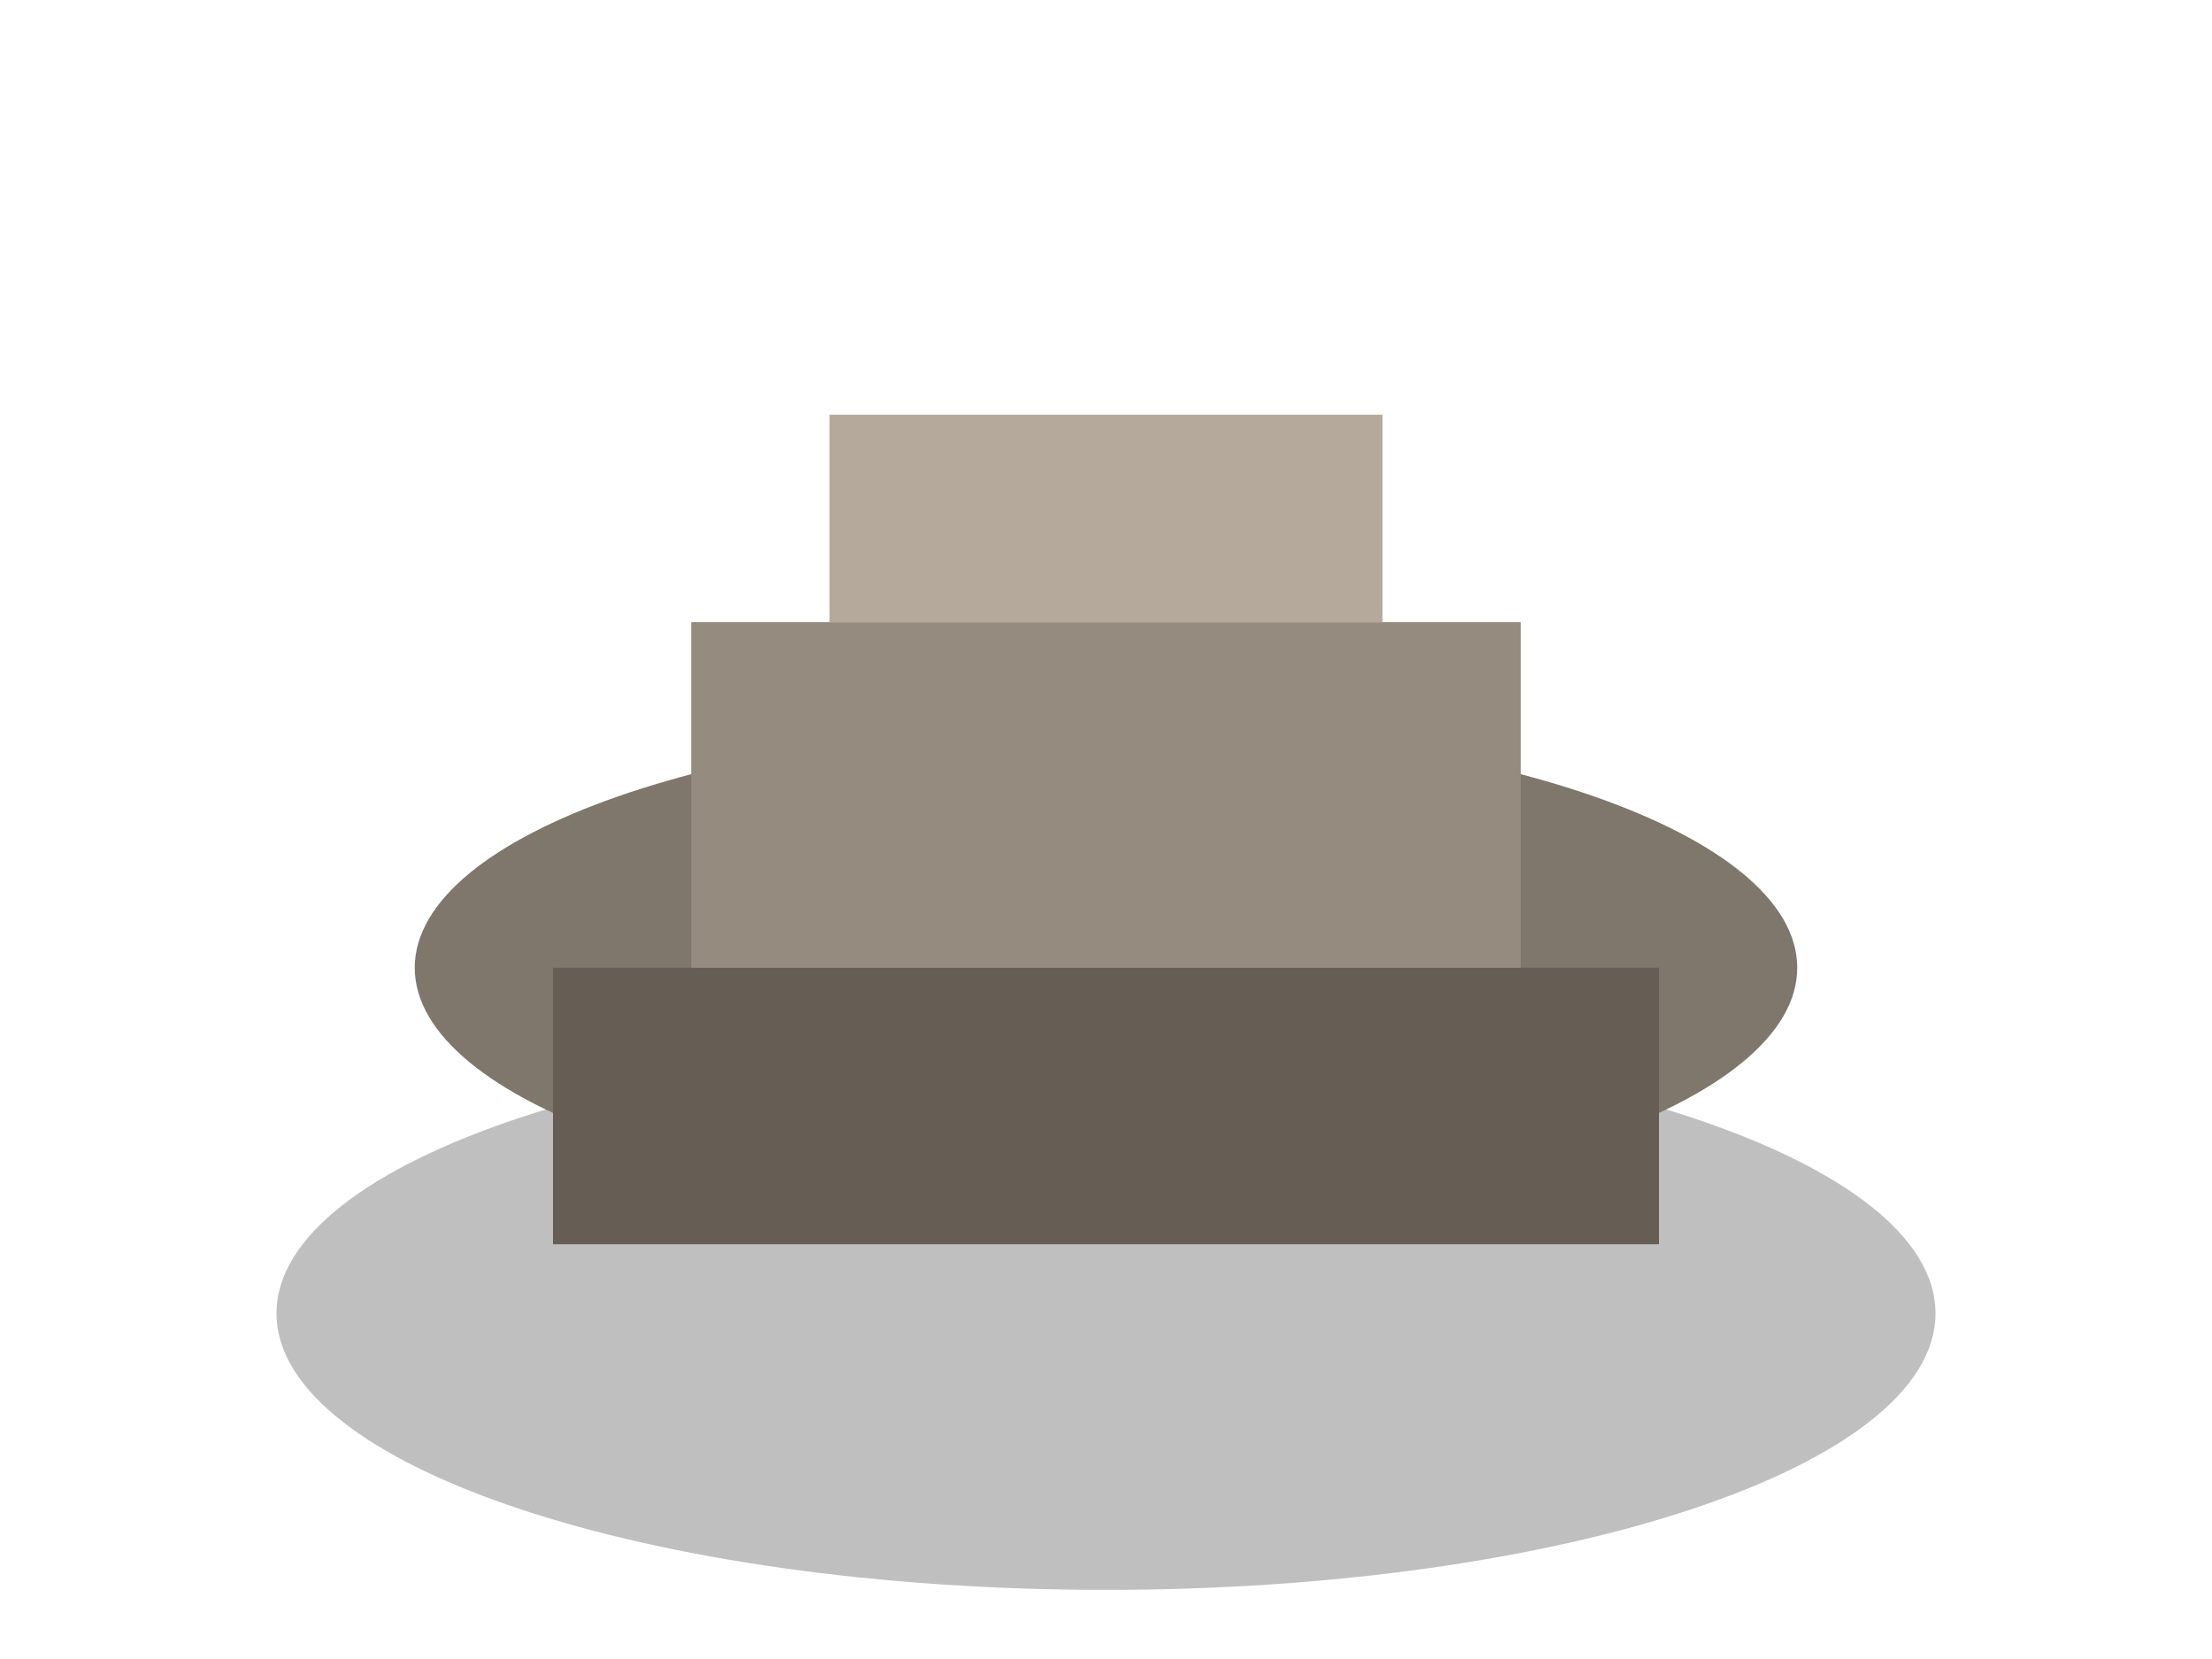
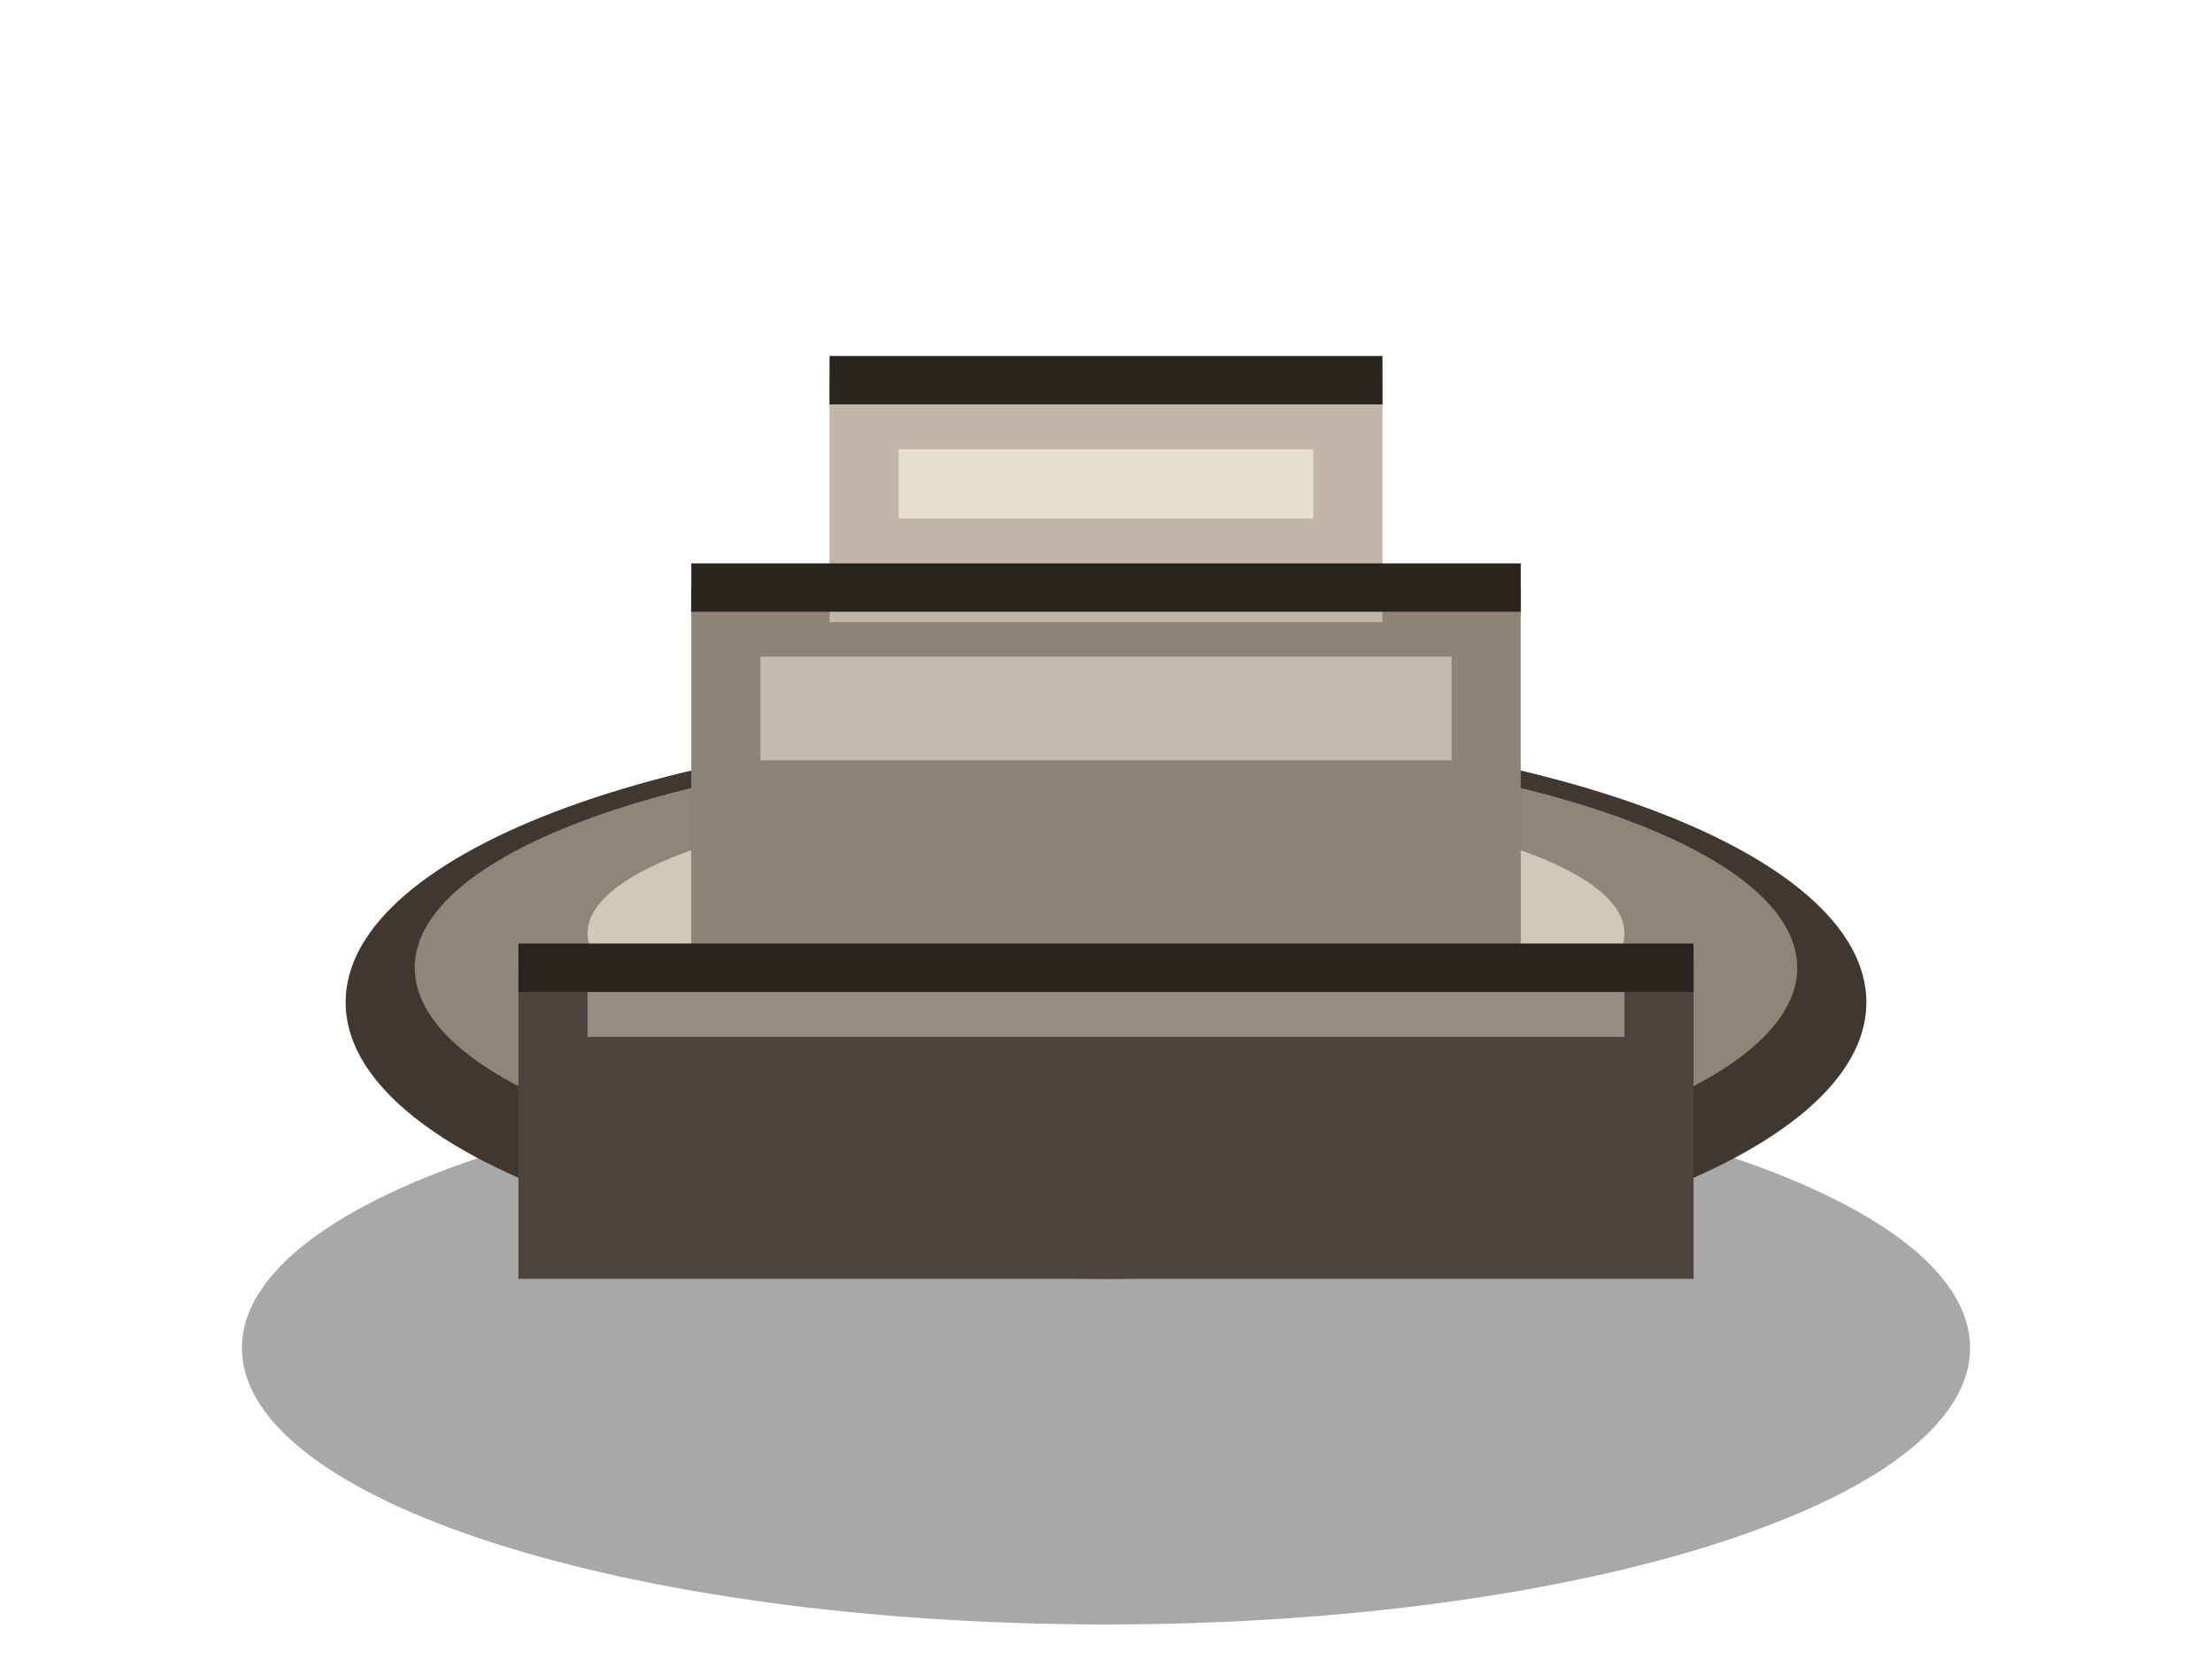
<svg xmlns="http://www.w3.org/2000/svg" width="64" height="48" viewBox="0 0 64 48">
-   <ellipse cx="32" cy="38" rx="24" ry="8" fill="#000000" opacity="0.25" />
-   <ellipse cx="32" cy="28" rx="20" ry="7" fill="#7f776b" />
-   <path d="M16 28h32v8H16z" fill="#665e54" />
-   <path d="M20 18h24v10H20z" fill="#958b7f" />
-   <path d="M24 12h16v6H24z" fill="#b4a99b" />
+   <ellipse cx="32" cy="39" rx="25" ry="8" fill="#000000" opacity="0.34" />
+   <ellipse cx="32" cy="29" rx="22" ry="8" fill="#403830" />
+   <ellipse cx="32" cy="28" rx="20" ry="6.5" fill="#8f8578" />
+   <ellipse cx="32" cy="27" rx="15" ry="4" fill="#d9cfbf" opacity="0.9" />
+   <path d="M15 28h34v9H15z" fill="#4d453d" />
+   <path d="M17 28h30v2H17z" fill="#b6ab9c" opacity="0.7" />
+   <path d="M20 17h24v11H20z" fill="#8d8376" />
+   <path d="M22 19h20v3H22z" fill="#d8cfbf" opacity="0.75" />
+   <path d="M24 11h16v7H24z" fill="#c1b6a8" />
+   <path d="M26 13h12v2H26z" fill="#f0e6d6" opacity="0.85" />
+   <path d="M15 28h34M20 17h24M24 11h16" stroke="#2a241f" stroke-width="1.4" fill="none" />
</svg>
